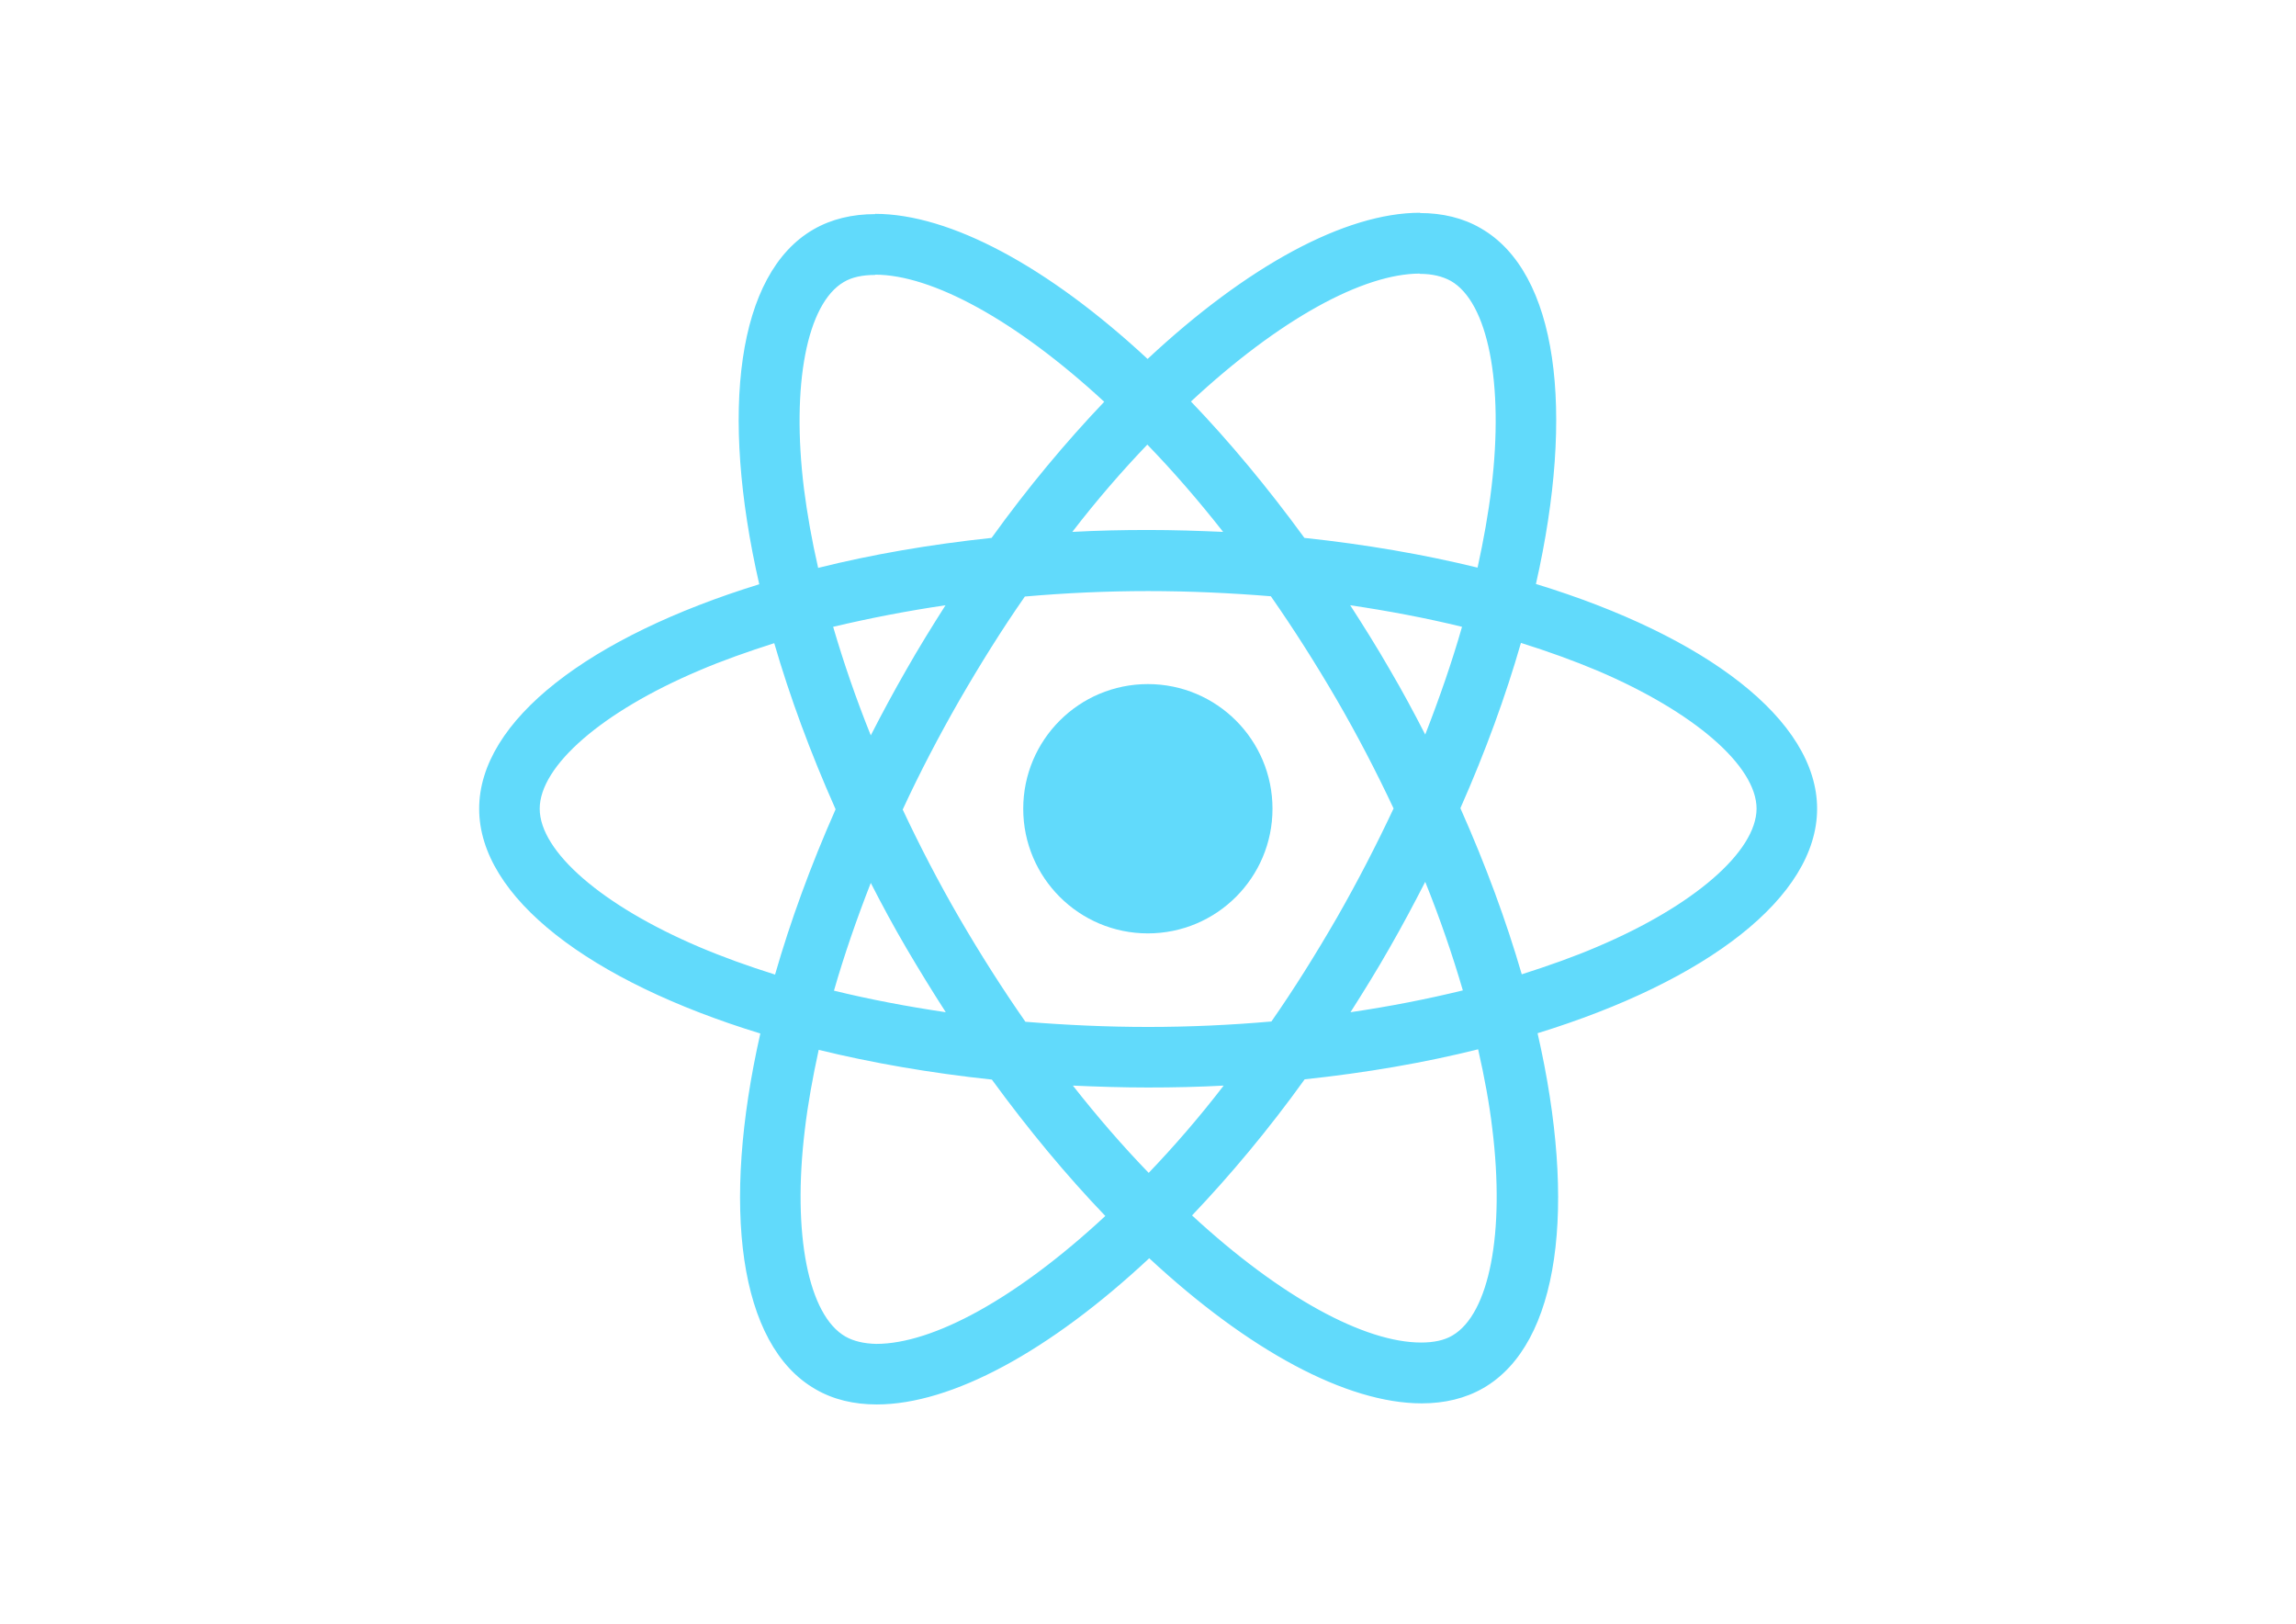
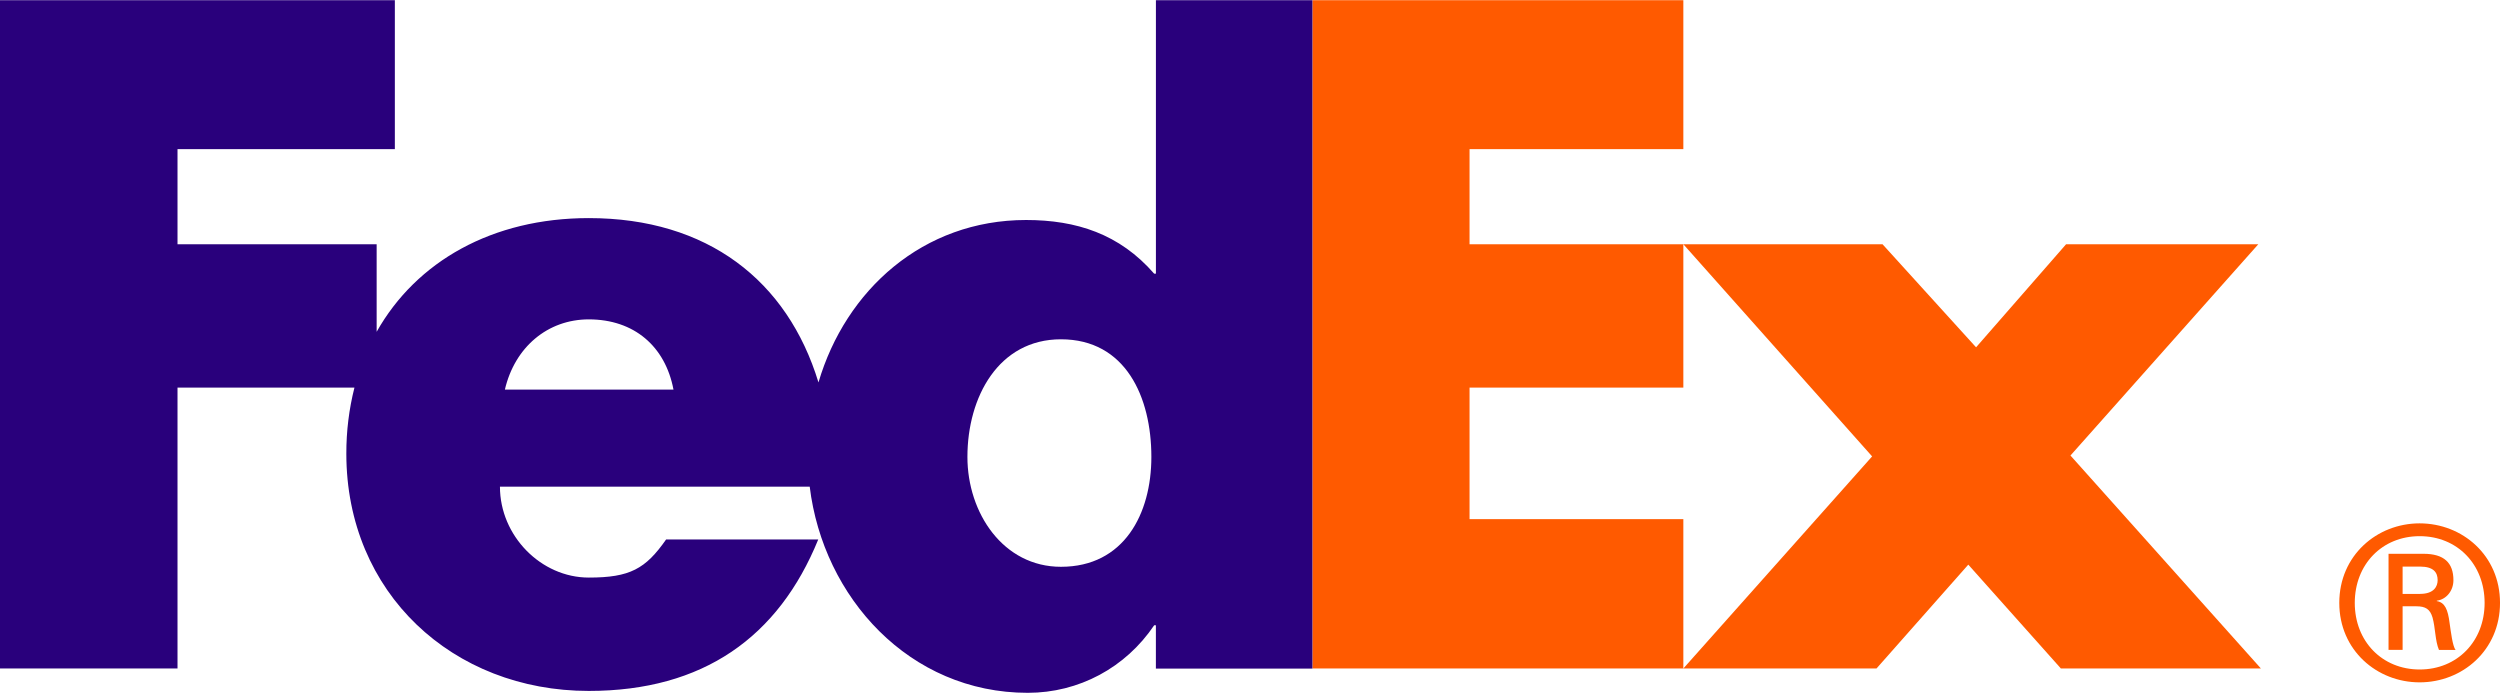
- <svg xmlns="http://www.w3.org/2000/svg" viewBox="0 0 841.9 595.3">
-   <g fill="#61DAFB">
-     <path d="M666.3 296.5c0-32.5-40.7-63.3-103.1-82.4 14.4-63.6 8-114.2-20.2-130.4-6.5-3.8-14.1-5.6-22.4-5.6v22.3c4.6 0 8.3.9 11.4 2.6 13.6 7.8 19.5 37.5 14.9 75.7-1.1 9.4-2.9 19.3-5.1 29.4-19.6-4.8-41-8.5-63.5-10.9-13.5-18.5-27.5-35.3-41.6-50 32.6-30.3 63.2-46.9 84-46.9V78c-27.5 0-63.5 19.6-99.9 53.6-36.4-33.8-72.4-53.2-99.9-53.2v22.3c20.7 0 51.4 16.5 84 46.6-14 14.7-28 31.4-41.3 49.9-22.6 2.4-44 6.1-63.6 11-2.3-10-4-19.7-5.2-29-4.7-38.2 1.1-67.9 14.6-75.8 3-1.8 6.9-2.6 11.5-2.6V78.5c-8.4 0-16 1.8-22.6 5.6-28.1 16.2-34.4 66.7-19.9 130.1-62.2 19.2-102.7 49.9-102.7 82.3 0 32.5 40.7 63.3 103.1 82.4-14.4 63.6-8 114.2 20.2 130.4 6.5 3.8 14.1 5.6 22.5 5.6 27.5 0 63.5-19.6 99.9-53.6 36.4 33.8 72.4 53.2 99.9 53.2 8.4 0 16-1.8 22.6-5.6 28.1-16.2 34.4-66.7 19.9-130.1 62-19.1 102.5-49.9 102.5-82.3zm-130.2-66.7c-3.7 12.9-8.3 26.2-13.5 39.5-4.1-8-8.4-16-13.1-24-4.6-8-9.5-15.8-14.4-23.4 14.2 2.1 27.9 4.7 41 7.9zm-45.8 106.5c-7.8 13.5-15.8 26.3-24.1 38.2-14.9 1.3-30 2-45.2 2-15.1 0-30.2-.7-45-1.9-8.3-11.9-16.4-24.6-24.2-38-7.6-13.1-14.5-26.4-20.8-39.8 6.2-13.4 13.2-26.8 20.7-39.9 7.8-13.5 15.8-26.3 24.1-38.2 14.9-1.3 30-2 45.2-2 15.1 0 30.2.7 45 1.9 8.3 11.9 16.4 24.6 24.2 38 7.6 13.1 14.5 26.4 20.8 39.8-6.3 13.4-13.2 26.8-20.7 39.9zm32.3-13c5.4 13.4 10 26.8 13.8 39.8-13.1 3.2-26.9 5.9-41.2 8 4.9-7.7 9.8-15.6 14.4-23.7 4.6-8 8.9-16.1 13-24.1zM421.2 430c-9.3-9.6-18.6-20.3-27.8-32 9 .4 18.2.7 27.5.7 9.4 0 18.7-.2 27.8-.7-9 11.7-18.3 22.4-27.5 32zm-74.4-58.9c-14.2-2.1-27.9-4.7-41-7.9 3.7-12.9 8.3-26.2 13.5-39.5 4.1 8 8.4 16 13.1 24 4.7 8 9.5 15.8 14.4 23.4zM420.7 163c9.3 9.6 18.6 20.3 27.8 32-9-.4-18.2-.7-27.5-.7-9.4 0-18.7.2-27.8.7 9-11.7 18.3-22.4 27.5-32zm-74 58.9c-4.9 7.7-9.8 15.6-14.4 23.7-4.6 8-8.9 16-13 24-5.4-13.4-10-26.8-13.8-39.8 13.1-3.1 26.9-5.8 41.2-7.9zm-90.5 125.2c-35.4-15.1-58.3-34.9-58.3-50.6 0-15.7 22.9-35.6 58.3-50.6 8.6-3.7 18-7 27.7-10.1 5.7 19.6 13.2 40 22.5 60.9-9.2 20.8-16.6 41.1-22.2 60.6-9.9-3.1-19.3-6.5-28-10.2zM310 490c-13.6-7.8-19.5-37.5-14.9-75.7 1.1-9.4 2.9-19.3 5.1-29.4 19.6 4.8 41 8.5 63.5 10.9 13.5 18.5 27.5 35.3 41.6 50-32.6 30.3-63.2 46.9-84 46.9-4.5-.1-8.3-1-11.3-2.7zm237.2-76.2c4.7 38.2-1.1 67.9-14.6 75.8-3 1.8-6.9 2.6-11.5 2.6-20.7 0-51.4-16.5-84-46.6 14-14.7 28-31.4 41.3-49.9 22.6-2.4 44-6.1 63.6-11 2.3 10.1 4.1 19.8 5.2 29.1zm38.5-66.7c-8.6 3.7-18 7-27.7 10.1-5.7-19.6-13.2-40-22.5-60.9 9.2-20.8 16.6-41.1 22.2-60.6 9.9 3.1 19.3 6.5 28.1 10.2 35.4 15.1 58.3 34.9 58.3 50.6-.1 15.7-23 35.6-58.4 50.6zM320.8 78.4z" />
-     <circle cx="420.9" cy="296.5" r="45.7" />
-     <path d="M520.5 78.1z" />
+ <svg xmlns="http://www.w3.org/2000/svg" width="2500" height="693" viewBox="10 45.67 160.003 44.33">
+   <path d="M169.018 84.244c0-2.465-1.748-4.27-4.156-4.27-2.404 0-4.154 1.805-4.154 4.27 0 2.461 1.75 4.263 4.154 4.263 2.408 0 4.156-1.805 4.156-4.263zm-5.248.219v2.789h-.901v-6.15h2.239c1.312 0 1.914.573 1.914 1.69 0 .688-.465 1.233-1.064 1.312v.026c.52.083.711.547.818 1.396.082.55.191 1.504.387 1.728h-1.066c-.248-.578-.223-1.396-.414-2.081-.158-.521-.436-.711-1.033-.711h-.875v.003l-.005-.002zm1.117-.795c.875 0 1.125-.466 1.125-.877 0-.486-.25-.87-1.125-.87h-1.117v1.749h1.117v-.002zm-5.17.576c0-3.037 2.411-5.09 5.141-5.09 2.738 0 5.146 2.053 5.146 5.09 0 3.031-2.407 5.086-5.146 5.086-2.73 0-5.141-2.055-5.141-5.086z" fill="#ff5a00" />
+   <g fill="#ff5a00">
+     <path d="M141.9 88.443l-5.927-6.647-5.875 6.647h-12.362l12.082-13.574-12.082-13.578h12.748l5.987 6.596 5.761-6.596h12.302l-12.022 13.521 12.189 13.631zM93.998 88.443V45.67h23.738v9.534h-13.683v6.087h13.683v9.174h-13.683v8.42h13.683v9.558z" />
  </g>
+   <path d="M83.98 45.67v17.505h-.111c-2.217-2.548-4.988-3.436-8.201-3.436-6.584 0-11.544 4.479-13.285 10.396-1.986-6.521-7.107-10.518-14.699-10.518-6.167 0-11.035 2.767-13.578 7.277V61.29H21.361v-6.085h13.91v-9.533H10v42.771h11.361V70.465h11.324a17.082 17.082 0 0 0-.519 4.229c0 8.918 6.815 15.185 15.516 15.185 7.314 0 12.138-3.437 14.687-9.694h-9.737c-1.316 1.883-2.316 2.439-4.949 2.439-3.052 0-5.686-2.664-5.686-5.818h19.826C62.683 83.891 68.203 90 75.779 90c3.268 0 6.26-1.607 8.089-4.322h.11v2.771h10.017V45.672H83.98v-.002zM42.313 70.593c.633-2.718 2.74-4.494 5.37-4.494 2.896 0 4.896 1.721 5.421 4.494H42.313zm35.588 11.341c-3.691 0-5.985-3.439-5.985-7.031 0-3.84 1.996-7.529 5.985-7.529 4.139 0 5.788 3.691 5.788 7.529 0 3.638-1.746 7.031-5.788 7.031z" fill="#29007c" />
</svg>
